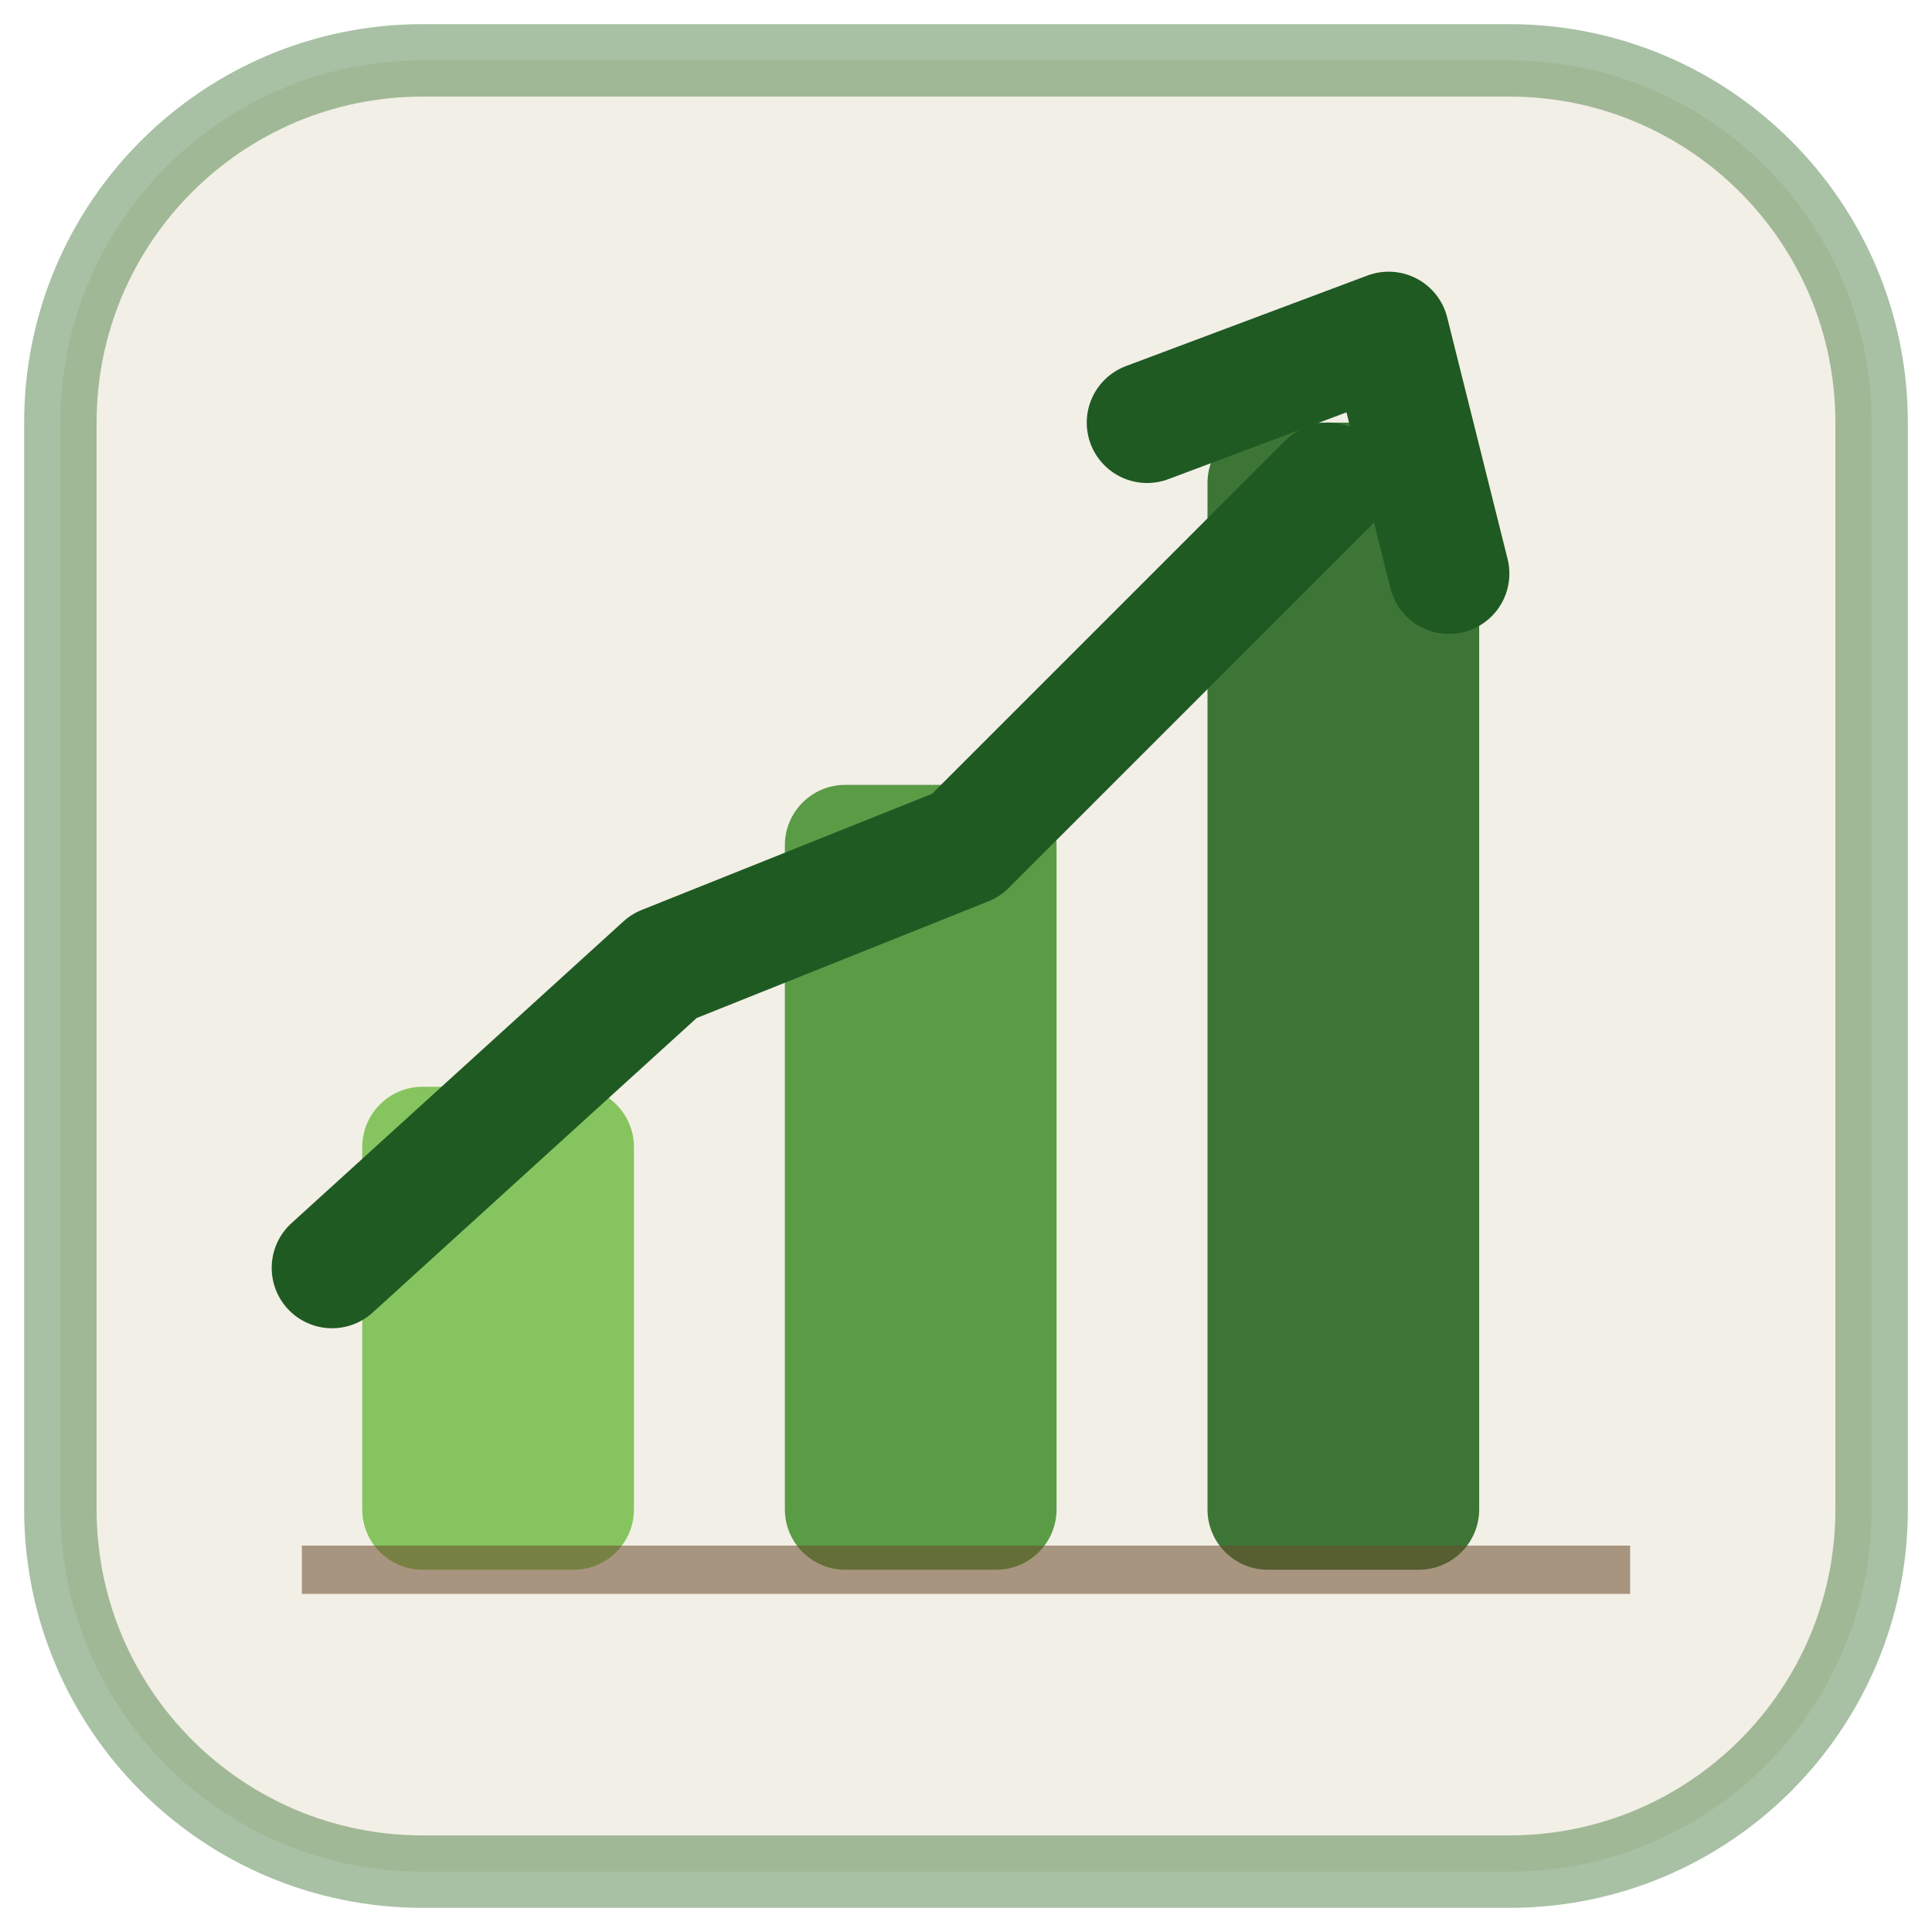
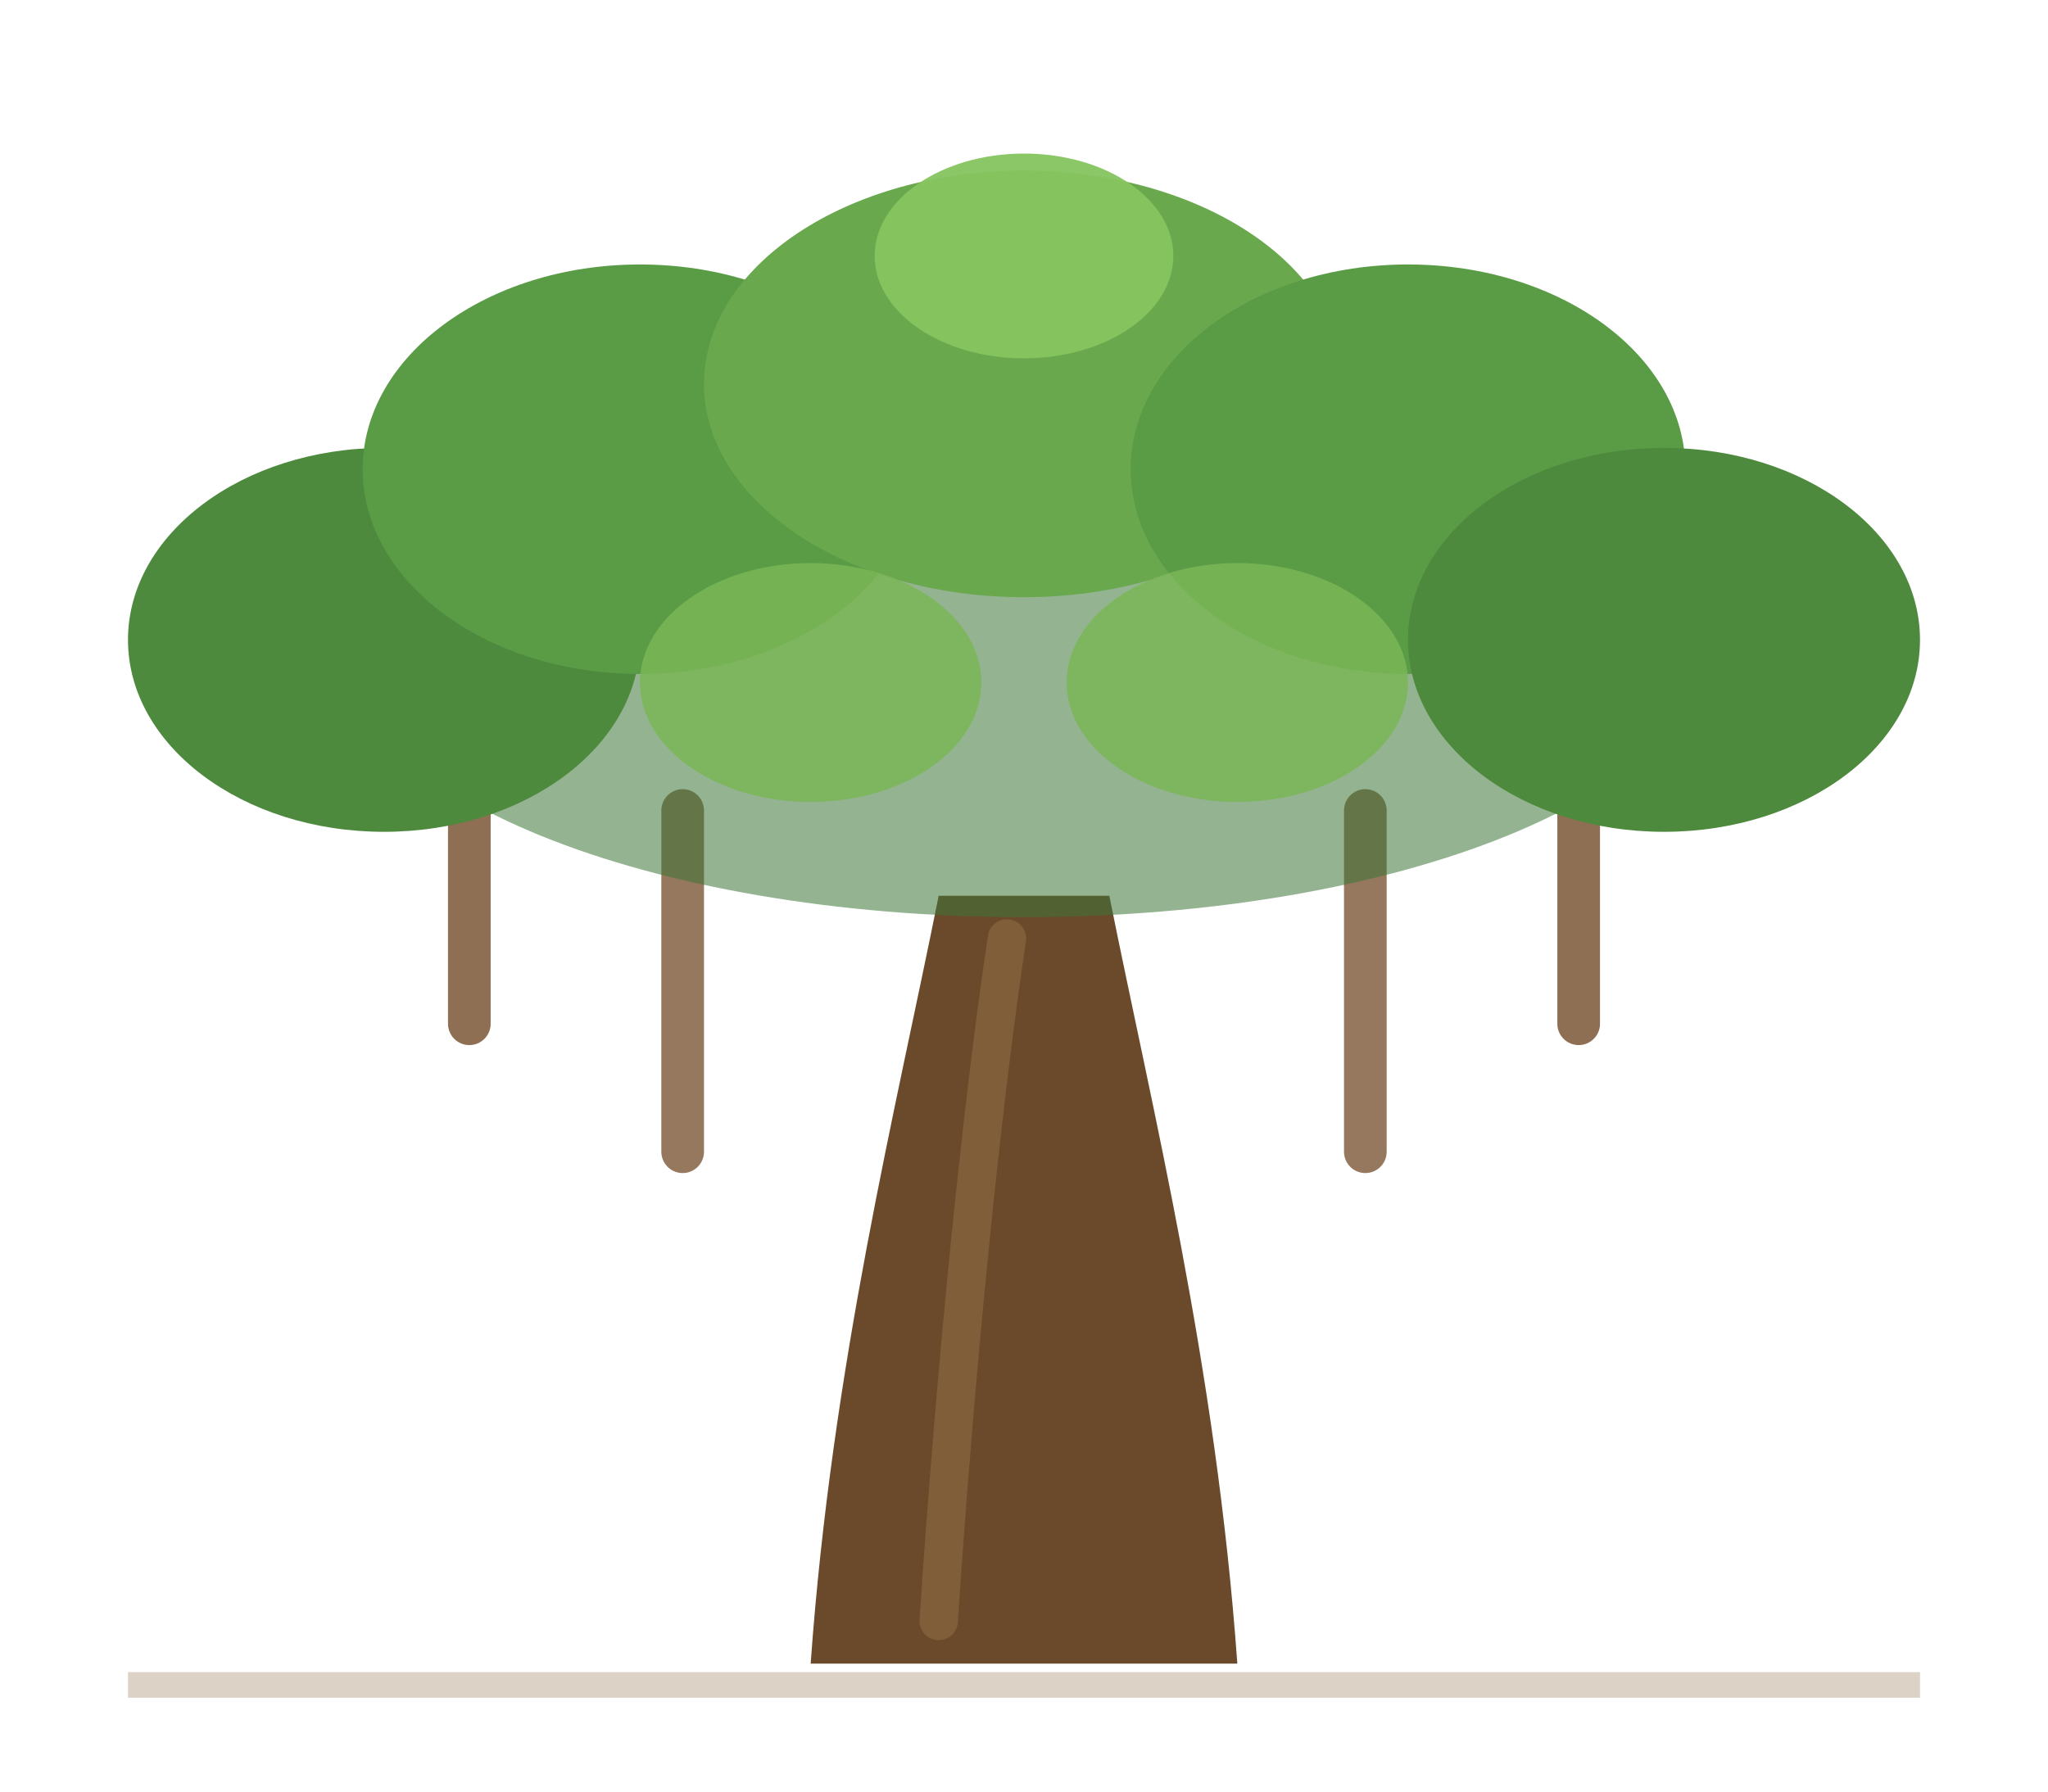
- <svg xmlns="http://www.w3.org/2000/svg" viewBox="0 0 32 32" fill="none">
-   <rect x="1" y="1" width="30" height="30" rx="6" fill="#f2efe6" />
-   <rect x="1" y="1" width="30" height="30" rx="6" fill="none" stroke="#3d7536" stroke-width="1.2" opacity="0.45" />
-   <rect x="6" y="18" width="4.5" height="8" rx="1" fill="#86c45f" />
-   <rect x="13" y="13" width="4.5" height="13" rx="1" fill="#5a9b46" />
-   <rect x="20" y="7" width="4.5" height="19" rx="1" fill="#3d7536" />
-   <path d="M5.5 21 L11 16 L16 14 L22 8" stroke="#1f5a23" stroke-width="2" stroke-linecap="round" stroke-linejoin="round" />
-   <path d="M19 7 L23 5.5 L24 9.5" stroke="#1f5a23" stroke-width="2" stroke-linecap="round" stroke-linejoin="round" fill="none" />
-   <line x1="5" y1="26" x2="27" y2="26" stroke="#6b4a2b" stroke-width="0.8" opacity="0.55" />
+ <svg xmlns="http://www.w3.org/2000/svg" viewBox="0 0 48 42" fill="none">
+   <line x1="3" y1="39.5" x2="45" y2="39.5" stroke="#a89070" stroke-width="0.6" opacity="0.4" />
+   <path d="M19 39 C 19.5 32, 21 26, 22 21 L 26 21 C 27 26, 28.5 32, 29 39 Z" fill="#6b4a2b" />
+   <path d="M22 38 C 22.4 32, 23 26, 23.6 22" stroke="#8a6841" stroke-width="0.9" stroke-linecap="round" fill="none" opacity="0.65" />
+   <path d="M11 17 L 11 24" stroke="#7a5635" stroke-width="1" stroke-linecap="round" opacity="0.85" />
+   <path d="M16 19 L 16 27" stroke="#7a5635" stroke-width="1" stroke-linecap="round" opacity="0.8" />
+   <path d="M32 19 L 32 27" stroke="#7a5635" stroke-width="1" stroke-linecap="round" opacity="0.8" />
+   <path d="M37 17 L 37 24" stroke="#7a5635" stroke-width="1" stroke-linecap="round" opacity="0.85" />
+   <ellipse cx="24" cy="15" rx="16" ry="6.5" fill="#3d7536" opacity="0.55" />
+   <ellipse cx="9" cy="15" rx="6" ry="4.5" fill="#4d8a3d" />
+   <ellipse cx="15" cy="11" rx="6.5" ry="4.8" fill="#5a9b46" />
+   <ellipse cx="24" cy="9" rx="7.5" ry="5" fill="#6aa84e" />
+   <ellipse cx="33" cy="11" rx="6.5" ry="4.8" fill="#5a9b46" />
+   <ellipse cx="39" cy="15" rx="6" ry="4.5" fill="#4d8a3d" />
+   <ellipse cx="19" cy="16" rx="4" ry="2.8" fill="#7ab656" opacity="0.85" />
+   <ellipse cx="29" cy="16" rx="4" ry="2.8" fill="#7ab656" opacity="0.85" />
+   <ellipse cx="24" cy="6" rx="3.5" ry="2.4" fill="#86c45f" opacity="0.95" />
</svg>
